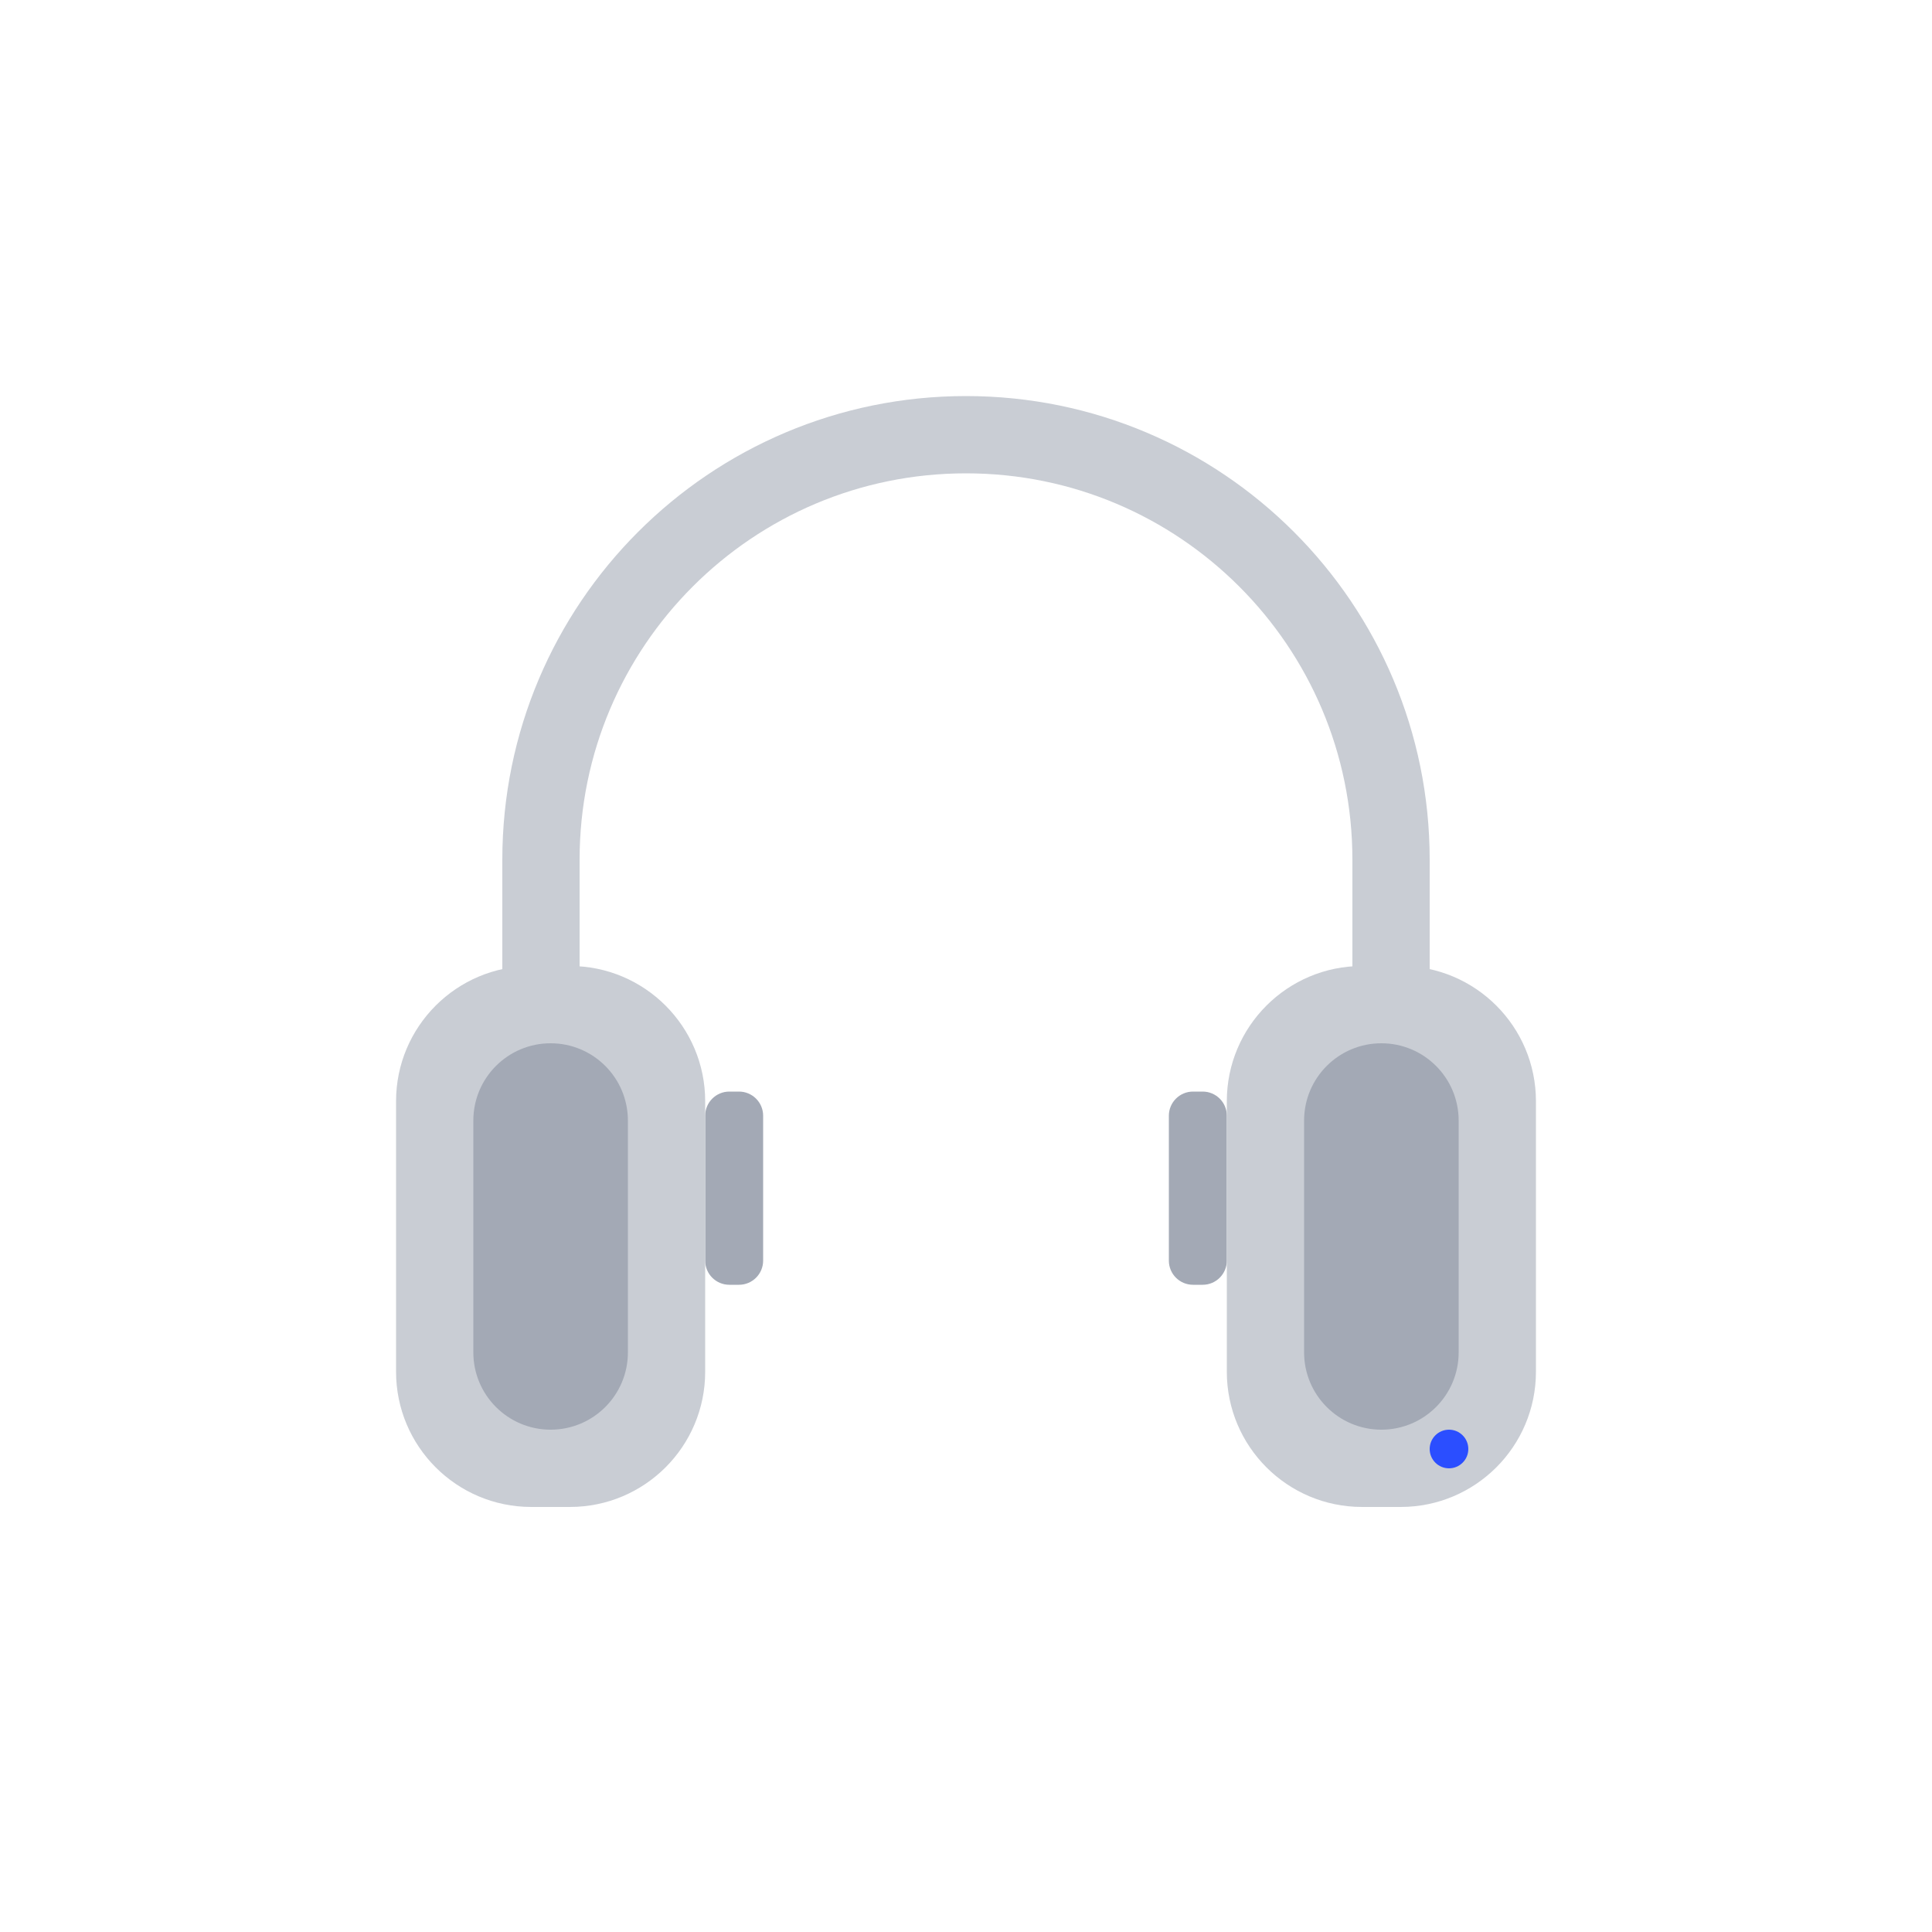
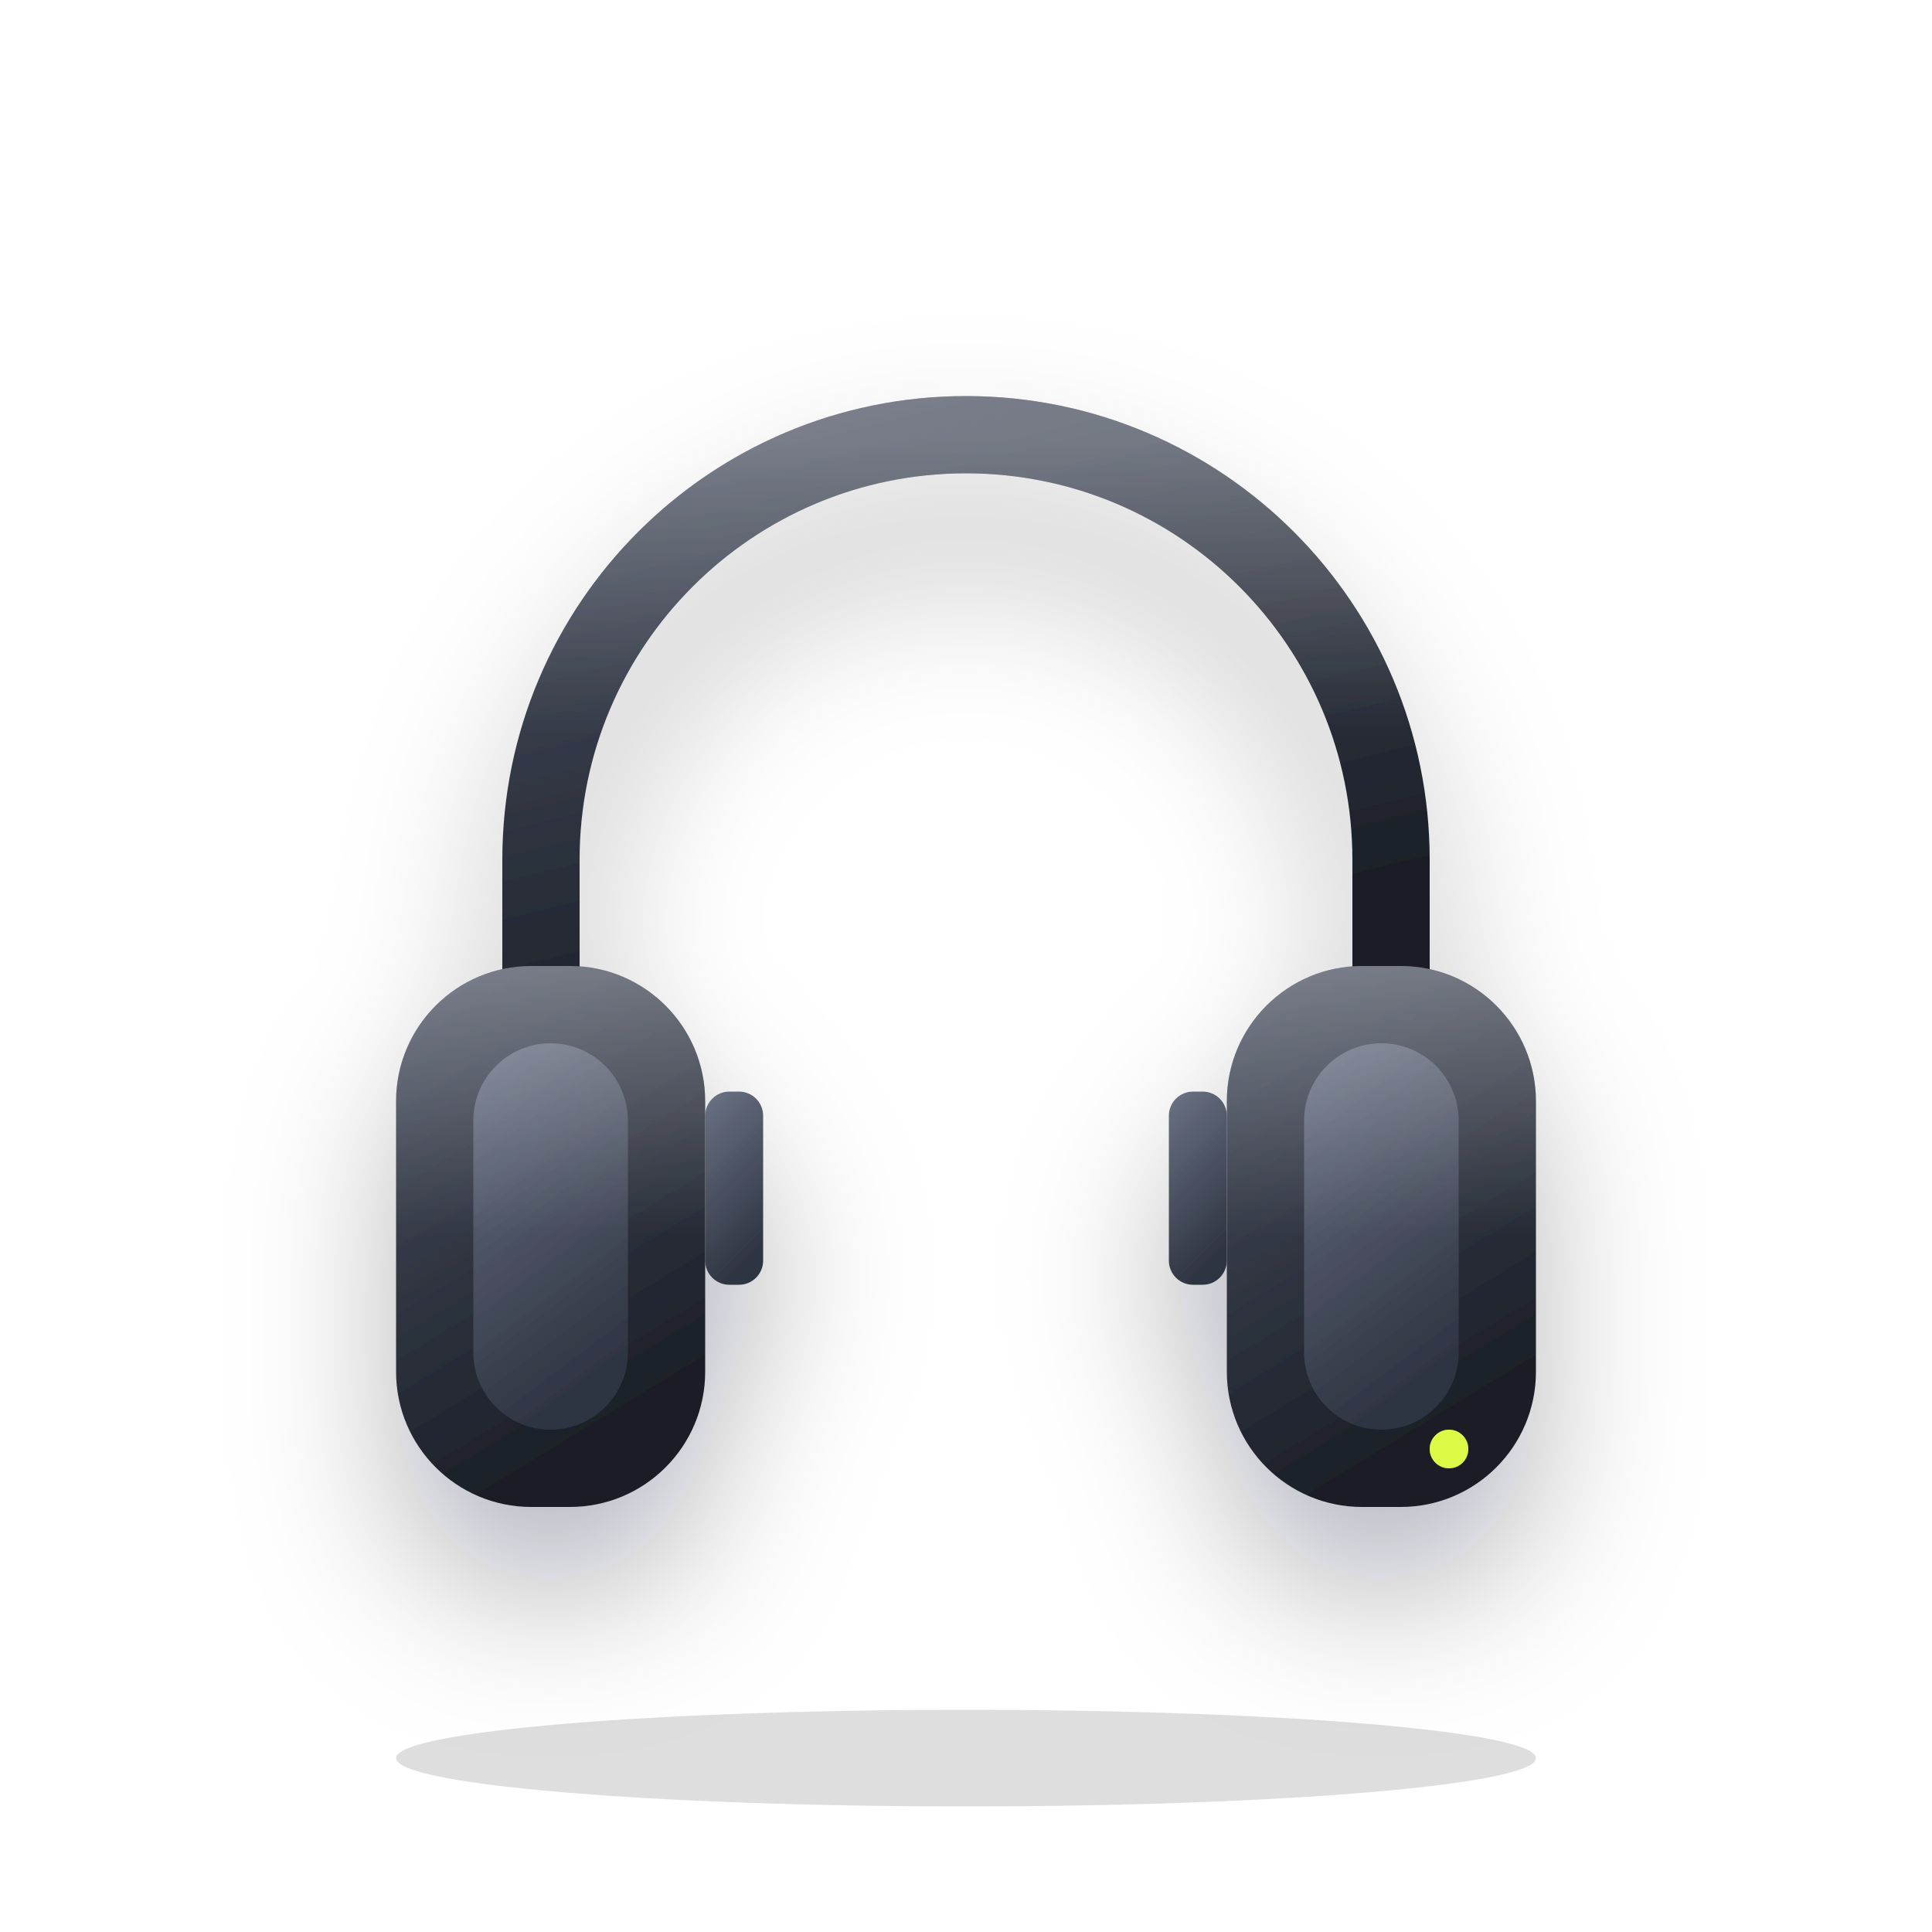
<svg xmlns="http://www.w3.org/2000/svg" viewBox="0 0 400 400" width="400" height="400" role="img">
-   <path d="M112 214V178a88 88 0 0 1 176 0v36" fill="none" stroke="#C9CDD4" stroke-width="16" stroke-linecap="round" />
-   <rect x="146" y="226" width="12" height="40" rx="5" fill="#A3A9B5" />
-   <rect x="242" y="226" width="12" height="40" rx="5" fill="#A3A9B5" />
-   <rect x="82" y="200" width="64" height="112" rx="28" fill="#C9CDD4" />
-   <rect x="98" y="216" width="32" height="80" rx="16" fill="#A3A9B5" />
-   <rect x="254" y="200" width="64" height="112" rx="28" fill="#C9CDD4" />
-   <rect x="270" y="216" width="32" height="80" rx="16" fill="#A3A9B5" />
-   <circle cx="300" cy="300" r="4" fill="#2B4EFF" />
+   <defs>
+     <linearGradient id="gb" x1="0" y1="0" x2="0.35" y2="1">
+       <stop offset="0" stop-color="#4A5263" />
+       <stop offset="1" stop-color="#1A1D25" />
+     </linearGradient>
+     <linearGradient id="gm" x1="0" y1="0" x2="0.3" y2="1">
+       <stop offset="0" stop-color="#6B7385" />
+       <stop offset="1" stop-color="#2F3542" />
+     </linearGradient>
+     <linearGradient id="gd" x1="0" y1="0" x2="0" y2="1">
+       <stop offset="0" stop-color="#20242E" />
+       <stop offset="1" stop-color="#0B0D12" />
+     </linearGradient>
+     <linearGradient id="gs" x1="0" y1="0" x2="1" y2="1">
+       <stop offset="0" stop-color="#232937" />
+       <stop offset="1" stop-color="#0E1117" />
+     </linearGradient>
+     <linearGradient id="gl" x1="0" y1="0" x2="0" y2="1">
+       <stop offset="0" stop-color="#fff" stop-opacity=".55" />
+       <stop offset=".5" stop-color="#fff" stop-opacity="0" />
+     </linearGradient>
+     <filter id="sh" x="-30%" y="-30%" width="160%" height="170%">
+       <feDropShadow dx="0" dy="18" stdDeviation="16" flood-color="#0B0D12" flood-opacity=".28" />
+     </filter>
+   </defs>
+   <ellipse cx="200" cy="364" rx="118" ry="10" fill="#0B0D12" opacity=".14" />
+   <g filter="url(#sh)">
+     <path d="M112 214V178a88 88 0 0 1 176 0v36" fill="none" stroke="url(#gb)" stroke-width="16" stroke-linecap="round" />
+     <rect x="146" y="226" width="12" height="40" rx="5" fill="url(#gm)" />
+     <rect x="242" y="226" width="12" height="40" rx="5" fill="url(#gm)" />
+     <rect x="82" y="200" width="64" height="112" rx="28" fill="url(#gb)" />
+     <rect x="98" y="216" width="32" height="80" rx="16" fill="url(#gm)" />
+     <rect x="254" y="200" width="64" height="112" rx="28" fill="url(#gb)" />
+     <rect x="270" y="216" width="32" height="80" rx="16" fill="url(#gm)" />
+     <circle cx="300" cy="300" r="4" fill="#C6F432" />
+   </g>
+   <g opacity=".5" style="mix-blend-mode:screen">
+     <path d="M112 214V178a88 88 0 0 1 176 0v36" fill="none" stroke="url(#gl)" stroke-width="16" stroke-linecap="round" />
+     <rect x="146" y="226" width="12" height="40" rx="5" fill="none" />
+     <rect x="242" y="226" width="12" height="40" rx="5" fill="none" />
+     <rect x="82" y="200" width="64" height="112" rx="28" fill="url(#gl)" />
+     <rect x="98" y="216" width="32" height="80" rx="16" fill="none" />
+     <rect x="254" y="200" width="64" height="112" rx="28" fill="url(#gl)" />
+     <rect x="270" y="216" width="32" height="80" rx="16" fill="none" />
+     <circle cx="300" cy="300" r="4" fill="#C6F432" />
+   </g>
</svg>
